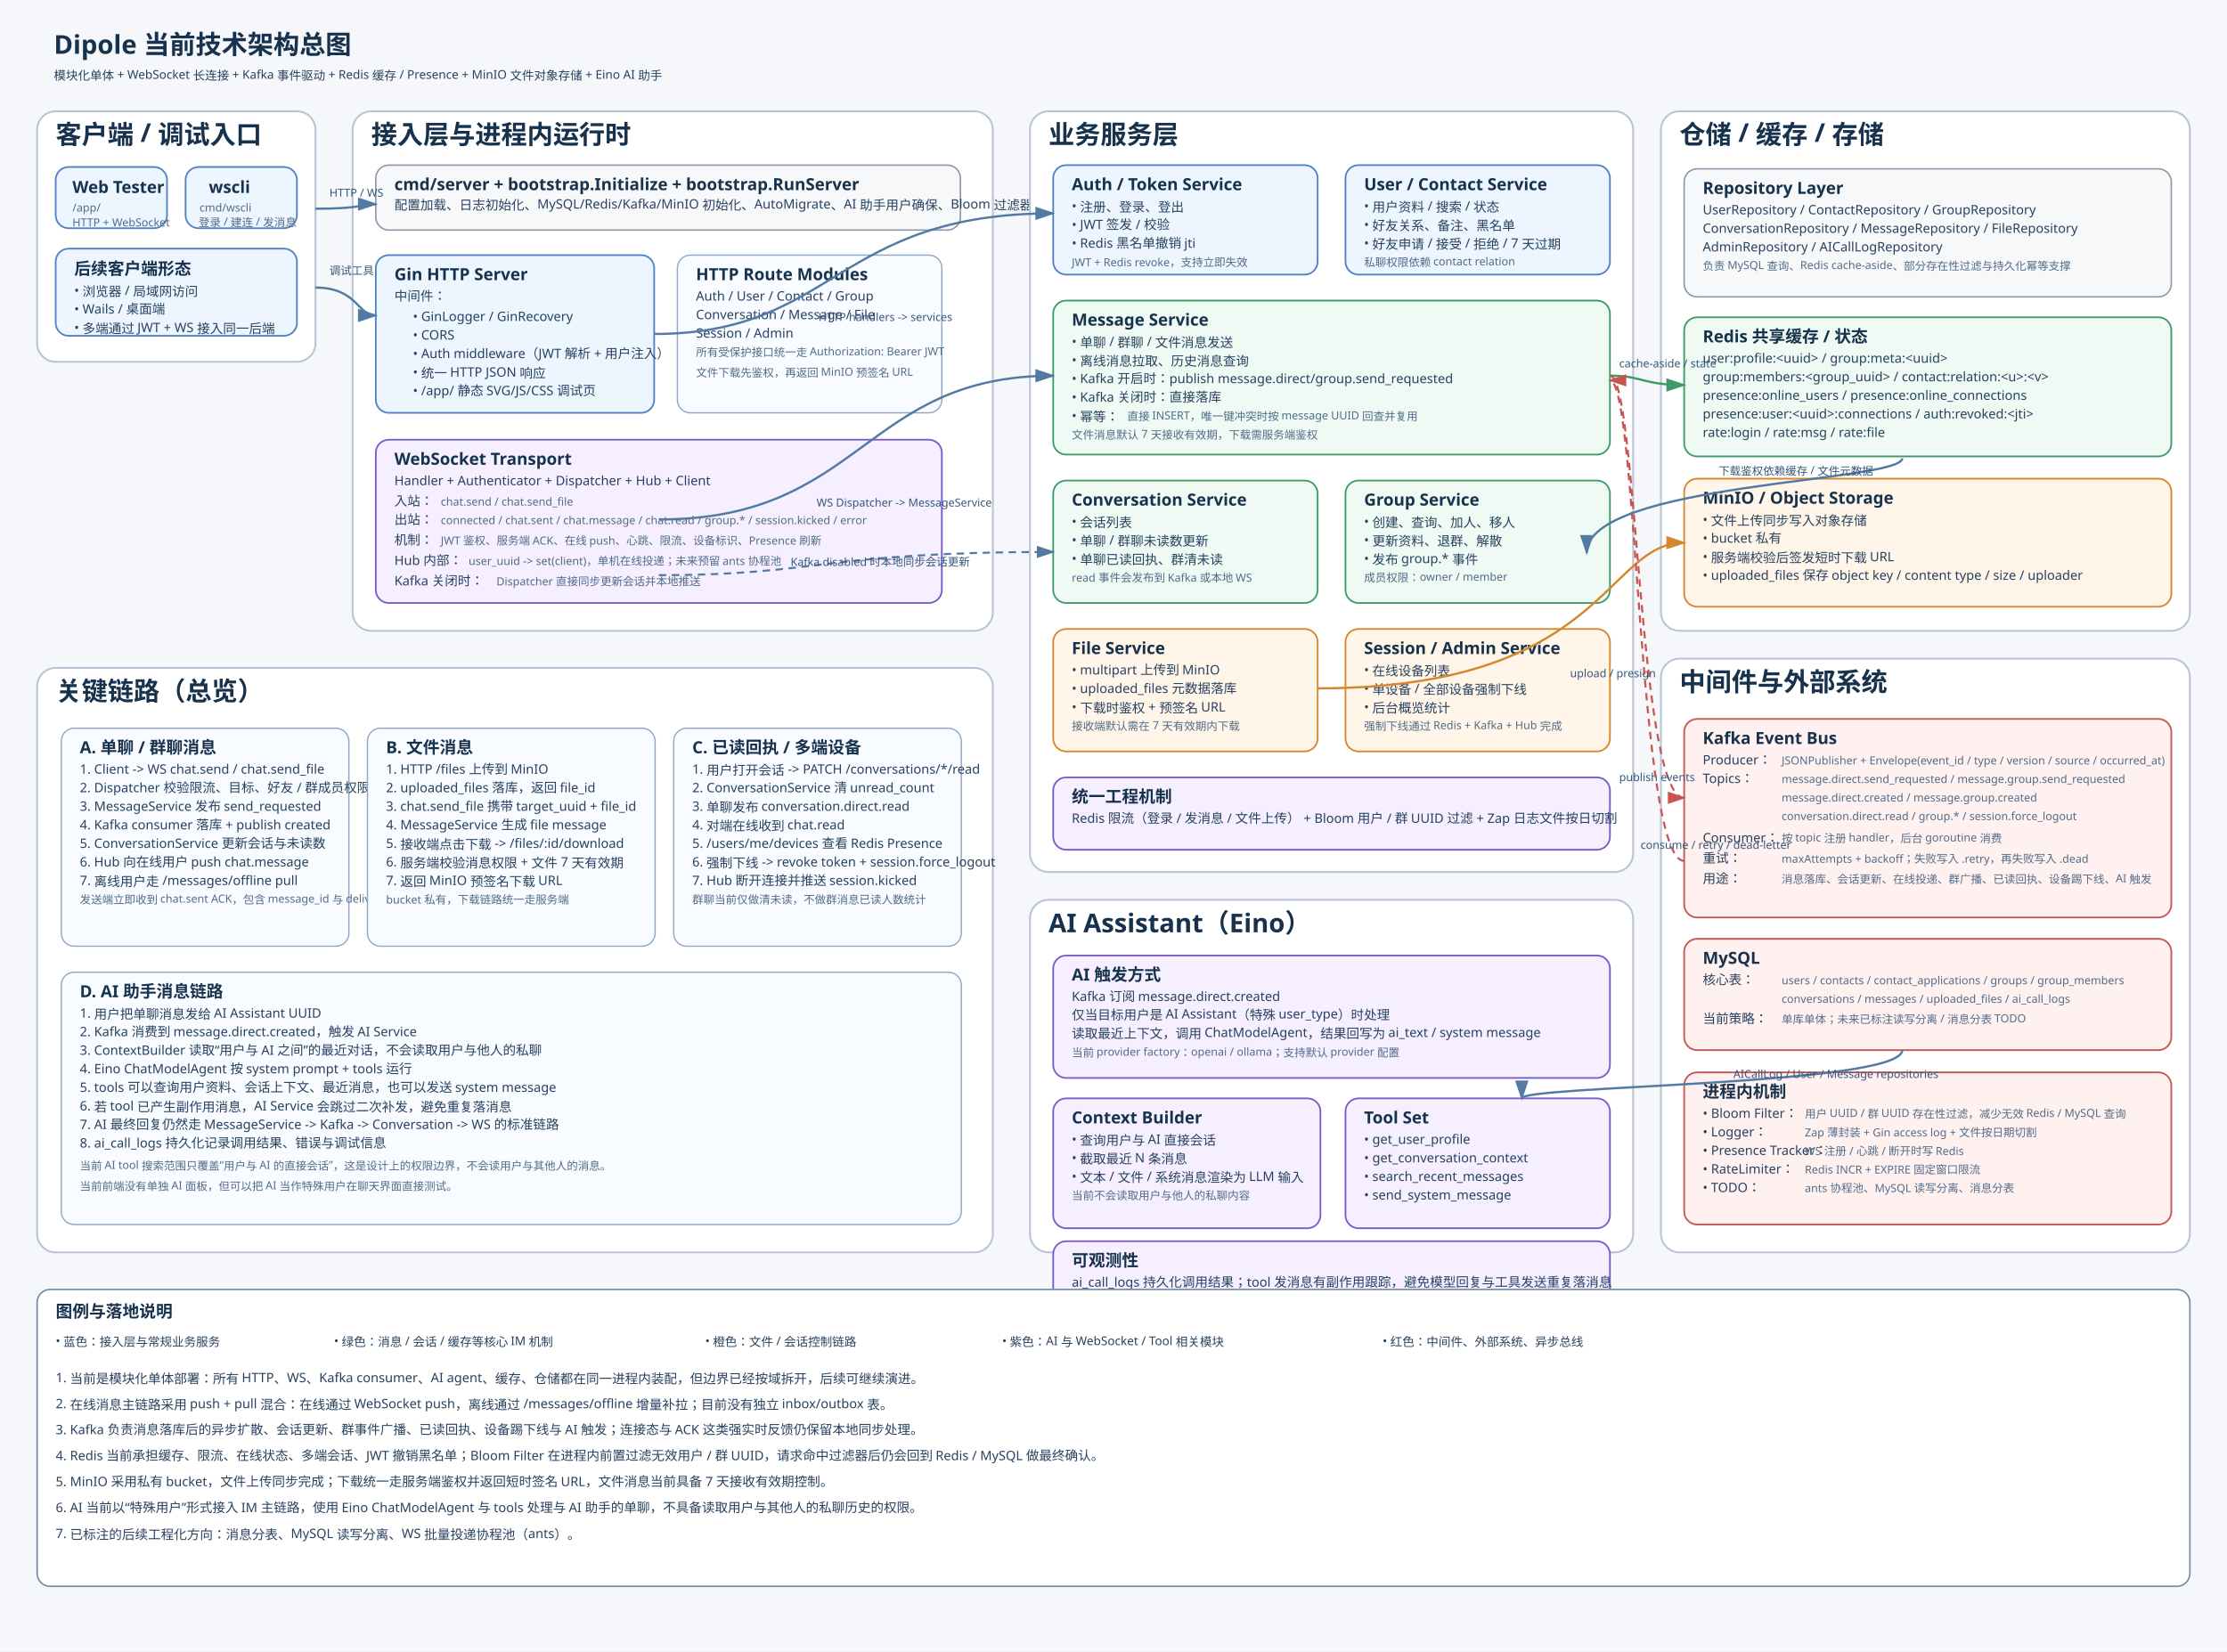
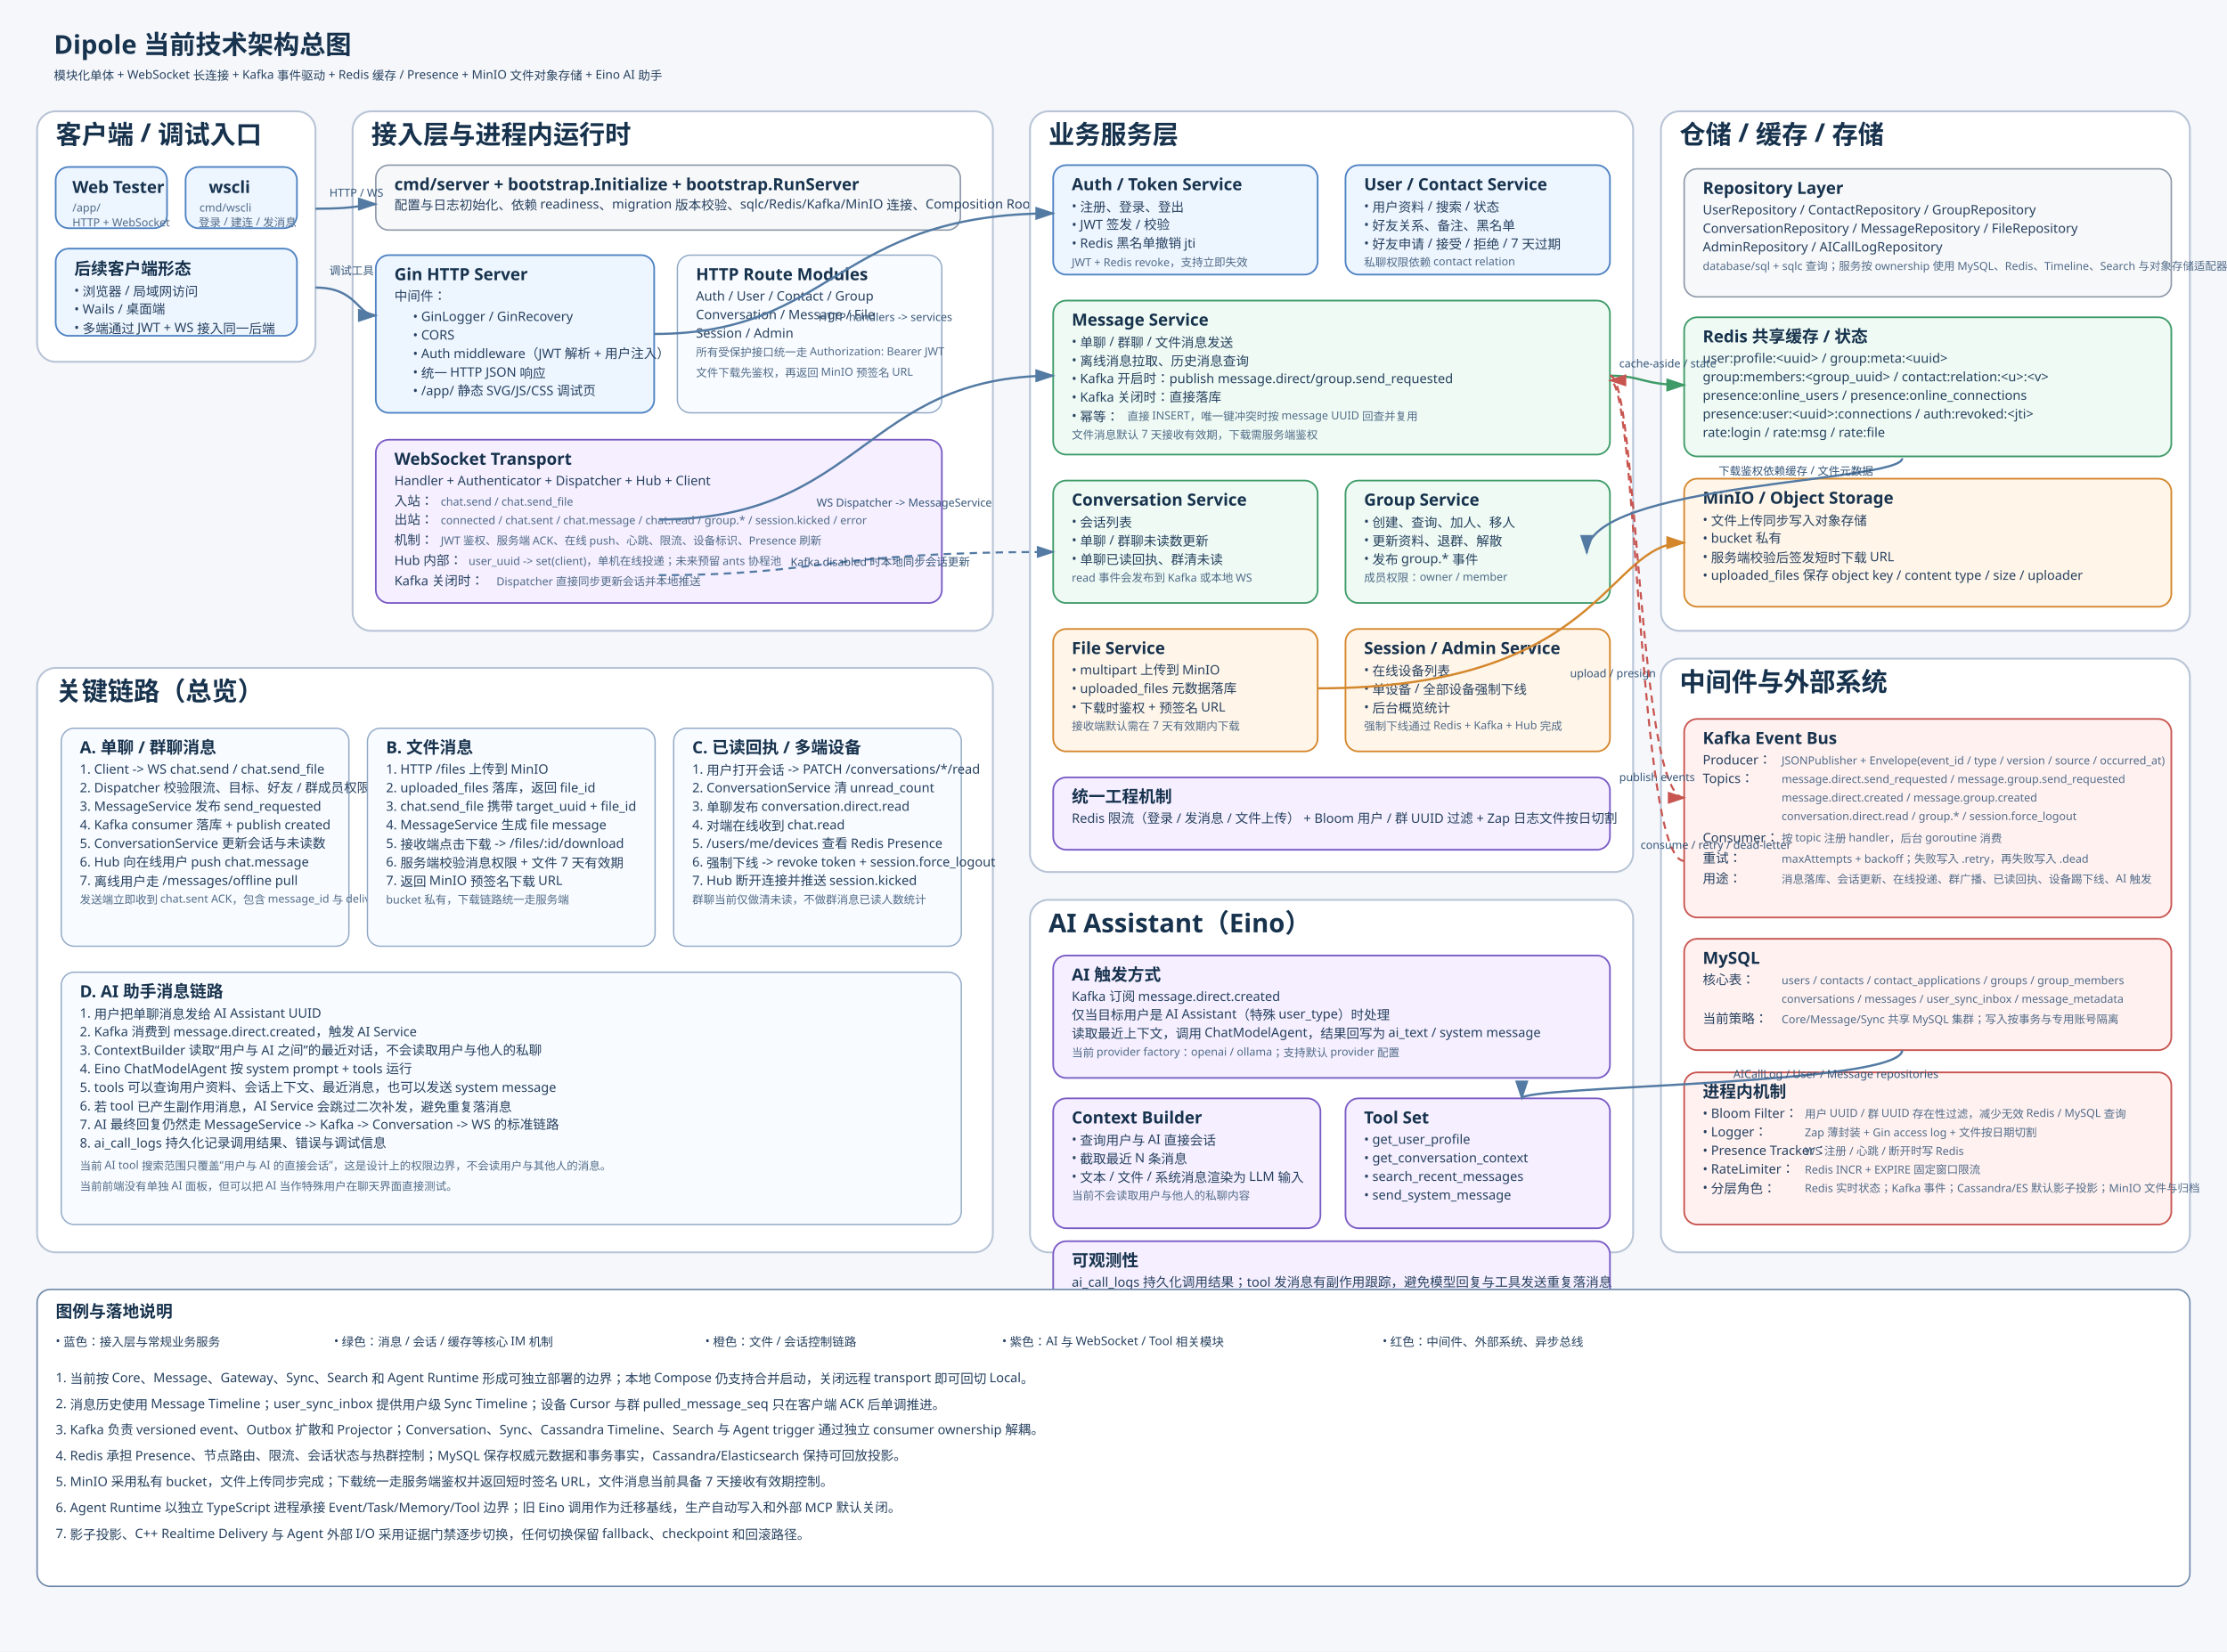
<svg xmlns="http://www.w3.org/2000/svg" width="2400" height="1780" viewBox="0 0 2400 1780" role="img" aria-labelledby="title desc">
  <defs>
    <style>
      .bg { fill: #f5f7fb; }
      .panel { fill: #ffffff; stroke: #b8c4d6; stroke-width: 2; rx: 20; ry: 20; }
      .panel-title { font: 700 28px 'IBM Plex Sans', 'Noto Sans SC', sans-serif; fill: #17324d; }
      .box { fill: #ffffff; stroke: #6f88a8; stroke-width: 1.6; rx: 14; ry: 14; }
      .box-soft { fill: #f8fbff; stroke: #90a8c5; stroke-width: 1.4; rx: 14; ry: 14; }
      .box-blue { fill: #edf5ff; stroke: #4f82c2; stroke-width: 1.8; rx: 14; ry: 14; }
      .box-green { fill: #eefaf3; stroke: #3e9b68; stroke-width: 1.8; rx: 14; ry: 14; }
      .box-orange { fill: #fff5e9; stroke: #d4872c; stroke-width: 1.8; rx: 14; ry: 14; }
      .box-purple { fill: #f5efff; stroke: #7a5bc5; stroke-width: 1.8; rx: 14; ry: 14; }
      .box-red { fill: #fff1f0; stroke: #c85550; stroke-width: 1.8; rx: 14; ry: 14; }
      .box-gray { fill: #f7f8fa; stroke: #8c97a8; stroke-width: 1.6; rx: 14; ry: 14; }
      .title { font: 700 18px 'IBM Plex Sans', 'Noto Sans SC', sans-serif; fill: #17324d; }
      .text { font: 14px 'IBM Plex Sans', 'Noto Sans SC', sans-serif; fill: #27415f; }
      .tiny { font: 12px 'IBM Plex Sans', 'Noto Sans SC', sans-serif; fill: #516b88; }
      .legend { font: 13px 'IBM Plex Sans', 'Noto Sans SC', sans-serif; fill: #27415f; }
      .arrow { stroke: #537aa3; stroke-width: 2.4; fill: none; marker-end: url(#arrowHead); }
      .arrow-dashed { stroke: #537aa3; stroke-width: 2.2; fill: none; stroke-dasharray: 8 6; marker-end: url(#arrowHead); }
      .arrow-green { stroke: #3e9b68; stroke-width: 2.4; fill: none; marker-end: url(#arrowHeadGreen); }
      .arrow-orange { stroke: #d4872c; stroke-width: 2.4; fill: none; marker-end: url(#arrowHeadOrange); }
      .arrow-red { stroke: #c85550; stroke-width: 2.2; fill: none; stroke-dasharray: 8 6; marker-end: url(#arrowHeadRed); }
      .connector-label { font: 12px 'IBM Plex Sans', 'Noto Sans SC', sans-serif; fill: #365678; }
    </style>
    <marker id="arrowHead" markerWidth="10" markerHeight="10" refX="8" refY="3" orient="auto">
      <path d="M0,0 L0,6 L9,3 z" fill="#537aa3" />
    </marker>
    <marker id="arrowHeadGreen" markerWidth="10" markerHeight="10" refX="8" refY="3" orient="auto">
      <path d="M0,0 L0,6 L9,3 z" fill="#3e9b68" />
    </marker>
    <marker id="arrowHeadOrange" markerWidth="10" markerHeight="10" refX="8" refY="3" orient="auto">
      <path d="M0,0 L0,6 L9,3 z" fill="#d4872c" />
    </marker>
    <marker id="arrowHeadRed" markerWidth="10" markerHeight="10" refX="8" refY="3" orient="auto">
      <path d="M0,0 L0,6 L9,3 z" fill="#c85550" />
    </marker>
  </defs>
  <rect class="bg" x="0" y="0" width="2400" height="1780" />
  <text x="58" y="58" class="panel-title">Dipole 当前技术架构总图</text>
  <text x="58" y="86" class="legend">模块化单体 + WebSocket 长连接 + Kafka 事件驱动 + Redis 缓存 / Presence + MinIO 文件对象存储 + Eino AI 助手</text>
  <g>
    <rect class="panel" x="40" y="120" width="300" height="270" />
    <text x="60" y="155" class="panel-title" font-size="22">客户端 / 调试入口</text>
    <rect class="box-blue" x="60" y="180" width="120" height="66" />
    <text x="78" y="208" class="title">Web Tester</text>
    <text x="78" y="228" class="tiny">/app/</text>
    <text x="78" y="244" class="tiny">HTTP + WebSocket</text>
    <rect class="box-blue" x="200" y="180" width="120" height="66" />
    <text x="225" y="208" class="title">wscli</text>
    <text x="215" y="228" class="tiny">cmd/wscli</text>
    <text x="214" y="244" class="tiny">登录 / 建连 / 发消息</text>
    <rect class="box-blue" x="60" y="268" width="260" height="94" />
    <text x="80" y="296" class="title">后续客户端形态</text>
    <text x="80" y="318" class="text">• 浏览器 / 局域网访问</text>
    <text x="80" y="338" class="text">• Wails / 桌面端</text>
    <text x="80" y="358" class="text">• 多端通过 JWT + WS 接入同一后端</text>
  </g>
  <g>
    <rect class="panel" x="380" y="120" width="690" height="560" />
    <text x="400" y="155" class="panel-title">接入层与进程内运行时</text>
    <rect class="box-gray" x="405" y="178" width="630" height="70" />
    <text x="425" y="205" class="title">cmd/server + bootstrap.Initialize + bootstrap.RunServer</text>
-     <text x="425" y="226" class="text">配置加载、日志初始化、MySQL/Redis/Kafka/MinIO 初始化、AutoMigrate、AI 助手用户确保、Bloom 过滤器预热</text>
+     <text x="425" y="226" class="text">配置与日志初始化、依赖 readiness、migration 版本校验、sqlc/Redis/Kafka/MinIO 连接、Composition Root 与 Bloom 过滤器预热</text>
    <rect class="box-blue" x="405" y="275" width="300" height="170" />
    <text x="425" y="302" class="title">Gin HTTP Server</text>
    <text x="425" y="324" class="text">中间件：</text>
    <text x="445" y="346" class="text">• GinLogger / GinRecovery</text>
    <text x="445" y="366" class="text">• CORS</text>
    <text x="445" y="386" class="text">• Auth middleware（JWT 解析 + 用户注入）</text>
    <text x="445" y="406" class="text">• 统一 HTTP JSON 响应</text>
    <text x="445" y="426" class="text">• /app/ 静态 SVG/JS/CSS 调试页</text>
    <rect class="box-soft" x="730" y="275" width="285" height="170" />
    <text x="750" y="302" class="title">HTTP Route Modules</text>
    <text x="750" y="324" class="text">Auth / User / Contact / Group</text>
    <text x="750" y="344" class="text">Conversation / Message / File</text>
    <text x="750" y="364" class="text">Session / Admin</text>
    <text x="750" y="384" class="tiny">所有受保护接口统一走 Authorization: Bearer JWT</text>
    <text x="750" y="406" class="tiny">文件下载先鉴权，再返回 MinIO 预签名 URL</text>
    <rect class="box-purple" x="405" y="474" width="610" height="176" />
    <text x="425" y="501" class="title">WebSocket Transport</text>
    <text x="425" y="523" class="text">Handler + Authenticator + Dispatcher + Hub + Client</text>
    <text x="425" y="545" class="text">入站：</text>
    <text x="475" y="545" class="tiny">chat.send / chat.send_file</text>
    <text x="425" y="565" class="text">出站：</text>
    <text x="475" y="565" class="tiny">connected / chat.sent / chat.message / chat.read / group.* / session.kicked / error</text>
    <text x="425" y="587" class="text">机制：</text>
    <text x="475" y="587" class="tiny">JWT 鉴权、服务端 ACK、在线 push、心跳、限流、设备标识、Presence 刷新</text>
    <text x="425" y="609" class="text">Hub 内部：</text>
    <text x="505" y="609" class="tiny">user_uuid -&gt; set(client)，单机在线投递；未来预留 ants 协程池</text>
    <text x="425" y="631" class="text">Kafka 关闭时：</text>
    <text x="535" y="631" class="tiny">Dispatcher 直接同步更新会话并本地推送</text>
  </g>
  <g>
    <rect class="panel" x="1110" y="120" width="650" height="820" />
    <text x="1130" y="155" class="panel-title">业务服务层</text>
    <rect class="box-blue" x="1135" y="178" width="285" height="118" />
    <text x="1155" y="205" class="title">Auth / Token Service</text>
    <text x="1155" y="227" class="text">• 注册、登录、登出</text>
    <text x="1155" y="247" class="text">• JWT 签发 / 校验</text>
    <text x="1155" y="267" class="text">• Redis 黑名单撤销 jti</text>
    <text x="1155" y="287" class="tiny">JWT + Redis revoke，支持立即失效</text>
    <rect class="box-blue" x="1450" y="178" width="285" height="118" />
    <text x="1470" y="205" class="title">User / Contact Service</text>
    <text x="1470" y="227" class="text">• 用户资料 / 搜索 / 状态</text>
    <text x="1470" y="247" class="text">• 好友关系、备注、黑名单</text>
    <text x="1470" y="267" class="text">• 好友申请 / 接受 / 拒绝 / 7 天过期</text>
    <text x="1470" y="287" class="tiny">私聊权限依赖 contact relation</text>
    <rect class="box-green" x="1135" y="324" width="600" height="166" />
    <text x="1155" y="351" class="title">Message Service</text>
    <text x="1155" y="373" class="text">• 单聊 / 群聊 / 文件消息发送</text>
    <text x="1155" y="393" class="text">• 离线消息拉取、历史消息查询</text>
    <text x="1155" y="413" class="text">• Kafka 开启时：publish message.direct/group.send_requested</text>
    <text x="1155" y="433" class="text">• Kafka 关闭时：直接落库</text>
    <text x="1155" y="453" class="text">• 幂等：</text>
    <text x="1215" y="453" class="tiny">直接 INSERT，唯一键冲突时按 message UUID 回查并复用</text>
    <text x="1155" y="473" class="tiny">文件消息默认 7 天接收有效期，下载需服务端鉴权</text>
    <rect class="box-green" x="1135" y="518" width="285" height="132" />
    <text x="1155" y="545" class="title">Conversation Service</text>
    <text x="1155" y="567" class="text">• 会话列表</text>
    <text x="1155" y="587" class="text">• 单聊 / 群聊未读数更新</text>
    <text x="1155" y="607" class="text">• 单聊已读回执、群清未读</text>
    <text x="1155" y="627" class="tiny">read 事件会发布到 Kafka 或本地 WS</text>
    <rect class="box-green" x="1450" y="518" width="285" height="132" />
    <text x="1470" y="545" class="title">Group Service</text>
    <text x="1470" y="567" class="text">• 创建、查询、加人、移人</text>
    <text x="1470" y="587" class="text">• 更新资料、退群、解散</text>
    <text x="1470" y="607" class="text">• 发布 group.* 事件</text>
    <text x="1470" y="627" class="tiny">成员权限：owner / member</text>
    <rect class="box-orange" x="1135" y="678" width="285" height="132" />
    <text x="1155" y="705" class="title">File Service</text>
    <text x="1155" y="727" class="text">• multipart 上传到 MinIO</text>
    <text x="1155" y="747" class="text">• uploaded_files 元数据落库</text>
    <text x="1155" y="767" class="text">• 下载时鉴权 + 预签名 URL</text>
    <text x="1155" y="787" class="tiny">接收端默认需在 7 天有效期内下载</text>
    <rect class="box-orange" x="1450" y="678" width="285" height="132" />
    <text x="1470" y="705" class="title">Session / Admin Service</text>
    <text x="1470" y="727" class="text">• 在线设备列表</text>
    <text x="1470" y="747" class="text">• 单设备 / 全部设备强制下线</text>
    <text x="1470" y="767" class="text">• 后台概览统计</text>
    <text x="1470" y="787" class="tiny">强制下线通过 Redis + Kafka + Hub 完成</text>
    <rect class="box-purple" x="1135" y="838" width="600" height="78" />
    <text x="1155" y="865" class="title">统一工程机制</text>
    <text x="1155" y="887" class="text">Redis 限流（登录 / 发消息 / 文件上传） + Bloom 用户 / 群 UUID 过滤 + Zap 日志文件按日切割</text>
  </g>
  <g>
    <rect class="panel" x="1110" y="970" width="650" height="380" />
    <text x="1130" y="1005" class="panel-title">AI Assistant（Eino）</text>
    <rect class="box-purple" x="1135" y="1030" width="600" height="132" />
    <text x="1155" y="1057" class="title">AI 触发方式</text>
    <text x="1155" y="1079" class="text">Kafka 订阅 message.direct.created</text>
    <text x="1155" y="1099" class="text">仅当目标用户是 AI Assistant（特殊 user_type）时处理</text>
    <text x="1155" y="1119" class="text">读取最近上下文，调用 ChatModelAgent，结果回写为 ai_text / system message</text>
    <text x="1155" y="1139" class="tiny">当前 provider factory：openai / ollama；支持默认 provider 配置</text>
    <rect class="box-purple" x="1135" y="1184" width="288" height="140" />
    <text x="1155" y="1211" class="title">Context Builder</text>
    <text x="1155" y="1233" class="text">• 查询用户与 AI 直接会话</text>
    <text x="1155" y="1253" class="text">• 截取最近 N 条消息</text>
    <text x="1155" y="1273" class="text">• 文本 / 文件 / 系统消息渲染为 LLM 输入</text>
    <text x="1155" y="1293" class="tiny">当前不会读取用户与他人的私聊内容</text>
    <rect class="box-purple" x="1450" y="1184" width="285" height="140" />
    <text x="1470" y="1211" class="title">Tool Set</text>
    <text x="1470" y="1233" class="text">• get_user_profile</text>
    <text x="1470" y="1253" class="text">• get_conversation_context</text>
    <text x="1470" y="1273" class="text">• search_recent_messages</text>
    <text x="1470" y="1293" class="text">• send_system_message</text>
    <rect class="box-purple" x="1135" y="1338" width="600" height="72" />
    <text x="1155" y="1365" class="title">可观测性</text>
    <text x="1155" y="1387" class="text">ai_call_logs 持久化调用结果；tool 发消息有副作用跟踪，避免模型回复与工具发送重复落消息</text>
  </g>
  <g>
    <rect class="panel" x="1790" y="120" width="570" height="560" />
    <text x="1810" y="155" class="panel-title">仓储 / 缓存 / 存储</text>
    <rect class="box-gray" x="1815" y="182" width="525" height="138" />
    <text x="1835" y="209" class="title">Repository Layer</text>
    <text x="1835" y="231" class="text">UserRepository / ContactRepository / GroupRepository</text>
    <text x="1835" y="251" class="text">ConversationRepository / MessageRepository / FileRepository</text>
    <text x="1835" y="271" class="text">AdminRepository / AICallLogRepository</text>
-     <text x="1835" y="291" class="tiny">负责 MySQL 查询、Redis cache-aside、部分存在性过滤与持久化幂等支撑</text>
+     <text x="1835" y="291" class="tiny">database/sql + sqlc 查询；服务按 ownership 使用 MySQL、Redis、Timeline、Search 与对象存储适配器</text>
    <rect class="box-green" x="1815" y="342" width="525" height="150" />
    <text x="1835" y="369" class="title">Redis 共享缓存 / 状态</text>
    <text x="1835" y="391" class="text">user:profile:&lt;uuid&gt; / group:meta:&lt;uuid&gt;</text>
    <text x="1835" y="411" class="text">group:members:&lt;group_uuid&gt; / contact:relation:&lt;u&gt;:&lt;v&gt;</text>
    <text x="1835" y="431" class="text">presence:online_users / presence:online_connections</text>
    <text x="1835" y="451" class="text">presence:user:&lt;uuid&gt;:connections / auth:revoked:&lt;jti&gt;</text>
    <text x="1835" y="471" class="text">rate:login / rate:msg / rate:file</text>
    <rect class="box-orange" x="1815" y="516" width="525" height="138" />
    <text x="1835" y="543" class="title">MinIO / Object Storage</text>
    <text x="1835" y="565" class="text">• 文件上传同步写入对象存储</text>
    <text x="1835" y="585" class="text">• bucket 私有</text>
    <text x="1835" y="605" class="text">• 服务端校验后签发短时下载 URL</text>
    <text x="1835" y="625" class="text">• uploaded_files 保存 object key / content type / size / uploader</text>
  </g>
  <g>
    <rect class="panel" x="1790" y="710" width="570" height="640" />
    <text x="1810" y="745" class="panel-title">中间件与外部系统</text>
    <rect class="box-red" x="1815" y="775" width="525" height="214" />
    <text x="1835" y="802" class="title">Kafka Event Bus</text>
    <text x="1835" y="824" class="text">Producer：</text>
    <text x="1920" y="824" class="tiny">JSONPublisher + Envelope(event_id / type / version / source / occurred_at)</text>
    <text x="1835" y="844" class="text">Topics：</text>
    <text x="1920" y="844" class="tiny">message.direct.send_requested / message.group.send_requested</text>
    <text x="1920" y="864" class="tiny">message.direct.created / message.group.created</text>
    <text x="1920" y="884" class="tiny">conversation.direct.read / group.* / session.force_logout</text>
    <text x="1835" y="908" class="text">Consumer：</text>
    <text x="1920" y="908" class="tiny">按 topic 注册 handler，后台 goroutine 消费</text>
    <text x="1835" y="930" class="text">重试：</text>
    <text x="1920" y="930" class="tiny">maxAttempts + backoff；失败写入 .retry，再失败写入 .dead</text>
    <text x="1835" y="952" class="text">用途：</text>
    <text x="1920" y="952" class="tiny">消息落库、会话更新、在线投递、群广播、已读回执、设备踢下线、AI 触发</text>
    <rect class="box-red" x="1815" y="1012" width="525" height="120" />
    <text x="1835" y="1039" class="title">MySQL</text>
    <text x="1835" y="1061" class="text">核心表：</text>
    <text x="1920" y="1061" class="tiny">users / contacts / contact_applications / groups / group_members</text>
-     <text x="1920" y="1081" class="tiny">conversations / messages / uploaded_files / ai_call_logs</text>
+     <text x="1920" y="1081" class="tiny">conversations / messages / user_sync_inbox / message_metadata</text>
    <text x="1835" y="1103" class="text">当前策略：</text>
-     <text x="1920" y="1103" class="tiny">单库单体；未来已标注读写分离 / 消息分表 TODO</text>
+     <text x="1920" y="1103" class="tiny">Core/Message/Sync 共享 MySQL 集群；写入按事务与专用账号隔离</text>
    <rect class="box-red" x="1815" y="1156" width="525" height="164" />
    <text x="1835" y="1183" class="title">进程内机制</text>
    <text x="1835" y="1205" class="text">• Bloom Filter：</text>
    <text x="1945" y="1205" class="tiny">用户 UUID / 群 UUID 存在性过滤，减少无效 Redis / MySQL 查询</text>
    <text x="1835" y="1225" class="text">• Logger：</text>
    <text x="1945" y="1225" class="tiny">Zap 薄封装 + Gin access log + 文件按日期切割</text>
    <text x="1835" y="1245" class="text">• Presence Tracker：</text>
    <text x="1945" y="1245" class="tiny">WS 注册 / 心跳 / 断开时写 Redis</text>
    <text x="1835" y="1265" class="text">• RateLimiter：</text>
    <text x="1945" y="1265" class="tiny">Redis INCR + EXPIRE 固定窗口限流</text>
-     <text x="1835" y="1285" class="text">• TODO：</text>
-     <text x="1945" y="1285" class="tiny">ants 协程池、MySQL 读写分离、消息分表</text>
+     <text x="1835" y="1285" class="text">• 分层角色：</text>
+     <text x="1945" y="1285" class="tiny">Redis 实时状态；Kafka 事件；Cassandra/ES 默认影子投影；MinIO 文件与归档</text>
  </g>
  <g>
    <rect class="panel" x="40" y="720" width="1030" height="630" />
    <text x="60" y="755" class="panel-title">关键链路（总览）</text>
    <rect class="box-soft" x="66" y="785" width="310" height="235" />
    <text x="86" y="812" class="title">A. 单聊 / 群聊消息</text>
    <text x="86" y="834" class="text">1. Client -&gt; WS chat.send / chat.send_file</text>
    <text x="86" y="854" class="text">2. Dispatcher 校验限流、目标、好友 / 群成员权限</text>
    <text x="86" y="874" class="text">3. MessageService 发布 send_requested</text>
    <text x="86" y="894" class="text">4. Kafka consumer 落库 + publish created</text>
    <text x="86" y="914" class="text">5. ConversationService 更新会话与未读数</text>
    <text x="86" y="934" class="text">6. Hub 向在线用户 push chat.message</text>
    <text x="86" y="954" class="text">7. 离线用户走 /messages/offline pull</text>
    <text x="86" y="974" class="tiny">发送端立即收到 chat.sent ACK，包含 message_id 与 delivered 标志</text>
    <rect class="box-soft" x="396" y="785" width="310" height="235" />
    <text x="416" y="812" class="title">B. 文件消息</text>
    <text x="416" y="834" class="text">1. HTTP /files 上传到 MinIO</text>
    <text x="416" y="854" class="text">2. uploaded_files 落库，返回 file_id</text>
    <text x="416" y="874" class="text">3. chat.send_file 携带 target_uuid + file_id</text>
    <text x="416" y="894" class="text">4. MessageService 生成 file message</text>
    <text x="416" y="914" class="text">5. 接收端点击下载 -&gt; /files/:id/download</text>
    <text x="416" y="934" class="text">6. 服务端校验消息权限 + 文件 7 天有效期</text>
    <text x="416" y="954" class="text">7. 返回 MinIO 预签名下载 URL</text>
    <text x="416" y="974" class="tiny">bucket 私有，下载链路统一走服务端</text>
    <rect class="box-soft" x="726" y="785" width="310" height="235" />
    <text x="746" y="812" class="title">C. 已读回执 / 多端设备</text>
    <text x="746" y="834" class="text">1. 用户打开会话 -&gt; PATCH /conversations/*/read</text>
    <text x="746" y="854" class="text">2. ConversationService 清 unread_count</text>
    <text x="746" y="874" class="text">3. 单聊发布 conversation.direct.read</text>
    <text x="746" y="894" class="text">4. 对端在线收到 chat.read</text>
    <text x="746" y="914" class="text">5. /users/me/devices 查看 Redis Presence</text>
    <text x="746" y="934" class="text">6. 强制下线 -&gt; revoke token + session.force_logout</text>
    <text x="746" y="954" class="text">7. Hub 断开连接并推送 session.kicked</text>
    <text x="746" y="974" class="tiny">群聊当前仅做清未读，不做群消息已读人数统计</text>
    <rect class="box-soft" x="66" y="1048" width="970" height="272" />
    <text x="86" y="1075" class="title">D. AI 助手消息链路</text>
    <text x="86" y="1097" class="text">1. 用户把单聊消息发给 AI Assistant UUID</text>
    <text x="86" y="1117" class="text">2. Kafka 消费到 message.direct.created，触发 AI Service</text>
    <text x="86" y="1137" class="text">3. ContextBuilder 读取“用户与 AI 之间”的最近对话，不会读取用户与他人的私聊</text>
    <text x="86" y="1157" class="text">4. Eino ChatModelAgent 按 system prompt + tools 运行</text>
    <text x="86" y="1177" class="text">5. tools 可以查询用户资料、会话上下文、最近消息，也可以发送 system message</text>
    <text x="86" y="1197" class="text">6. 若 tool 已产生副作用消息，AI Service 会跳过二次补发，避免重复落消息</text>
    <text x="86" y="1217" class="text">7. AI 最终回复仍然走 MessageService -&gt; Kafka -&gt; Conversation -&gt; WS 的标准链路</text>
    <text x="86" y="1237" class="text">8. ai_call_logs 持久化记录调用结果、错误与调试信息</text>
    <text x="86" y="1261" class="tiny">当前 AI tool 搜索范围只覆盖“用户与 AI 的直接会话”，这是设计上的权限边界，不会读用户与其他人的消息。</text>
    <text x="86" y="1283" class="tiny">当前前端没有单独 AI 面板，但可以把 AI 当作特殊用户在聊天界面直接测试。</text>
  </g>
  <g>
    <path class="arrow" d="M340 225 C390 225, 390 220, 405 220" />
    <text x="355" y="212" class="connector-label">HTTP / WS</text>
    <path class="arrow" d="M340 310 C385 310, 385 340, 405 340" />
    <text x="355" y="296" class="connector-label">调试工具</text>
    <path class="arrow" d="M705 360 C900 360, 900 230, 1135 230" />
    <text x="882" y="346" class="connector-label">HTTP handlers -&gt; services</text>
    <path class="arrow" d="M710 560 C930 560, 930 405, 1135 405" />
    <text x="880" y="546" class="connector-label">WS Dispatcher -&gt; MessageService</text>
    <path class="arrow-dashed" d="M710 620 C885 620, 885 595, 1135 595" />
    <text x="852" y="610" class="connector-label">Kafka disabled 时本地同步会话更新</text>
    <path class="arrow-green" d="M1735 405 C1770 405, 1770 415, 1815 415" />
    <text x="1745" y="396" class="connector-label">cache-aside / state</text>
    <path class="arrow-orange" d="M1420 742 C1730 742, 1730 585, 1815 585" />
    <text x="1692" y="730" class="connector-label">upload / presign</text>
    <path class="arrow-red" d="M1735 405 C1765 405, 1765 860, 1815 860" />
    <text x="1745" y="842" class="connector-label">publish events</text>
    <path class="arrow-red" d="M1815 928 C1765 928, 1765 410, 1735 410" />
    <text x="1768" y="915" class="connector-label">consume / retry / dead-letter</text>
    <path class="arrow" d="M2050 1132 C2050 1170, 1640 1170, 1640 1184" />
    <text x="1868" y="1162" class="connector-label">AICallLog / User / Message repositories</text>
    <path class="arrow" d="M2050 494 C2050 520, 1710 520, 1710 596" />
    <text x="1852" y="512" class="connector-label">下载鉴权依赖缓存 / 文件元数据</text>
  </g>
  <g>
    <rect class="box" x="40" y="1390" width="2320" height="320" />
    <text x="60" y="1420" class="title">图例与落地说明</text>
    <text x="60" y="1450" class="legend">• 蓝色：接入层与常规业务服务</text>
    <text x="360" y="1450" class="legend">• 绿色：消息 / 会话 / 缓存等核心 IM 机制</text>
    <text x="760" y="1450" class="legend">• 橙色：文件 / 会话控制链路</text>
    <text x="1080" y="1450" class="legend">• 紫色：AI 与 WebSocket / Tool 相关模块</text>
    <text x="1490" y="1450" class="legend">• 红色：中间件、外部系统、异步总线</text>
-     <text x="60" y="1490" class="text">1. 当前是模块化单体部署：所有 HTTP、WS、Kafka consumer、AI agent、缓存、仓储都在同一进程内装配，但边界已经按域拆开，后续可继续演进。</text>
-     <text x="60" y="1518" class="text">2. 在线消息主链路采用 push + pull 混合：在线通过 WebSocket push，离线通过 /messages/offline 增量补拉；目前没有独立 inbox/outbox 表。</text>
-     <text x="60" y="1546" class="text">3. Kafka 负责消息落库后的异步扩散、会话更新、群事件广播、已读回执、设备踢下线与 AI 触发；连接态与 ACK 这类强实时反馈仍保留本地同步处理。</text>
-     <text x="60" y="1574" class="text">4. Redis 当前承担缓存、限流、在线状态、多端会话、JWT 撤销黑名单；Bloom Filter 在进程内前置过滤无效用户 / 群 UUID，请求命中过滤器后仍会回到 Redis / MySQL 做最终确认。</text>
+     <text x="60" y="1490" class="text">1. 当前按 Core、Message、Gateway、Sync、Search 和 Agent Runtime 形成可独立部署的边界；本地 Compose 仍支持合并启动，关闭远程 transport 即可回切 Local。</text>
+     <text x="60" y="1518" class="text">2. 消息历史使用 Message Timeline；user_sync_inbox 提供用户级 Sync Timeline；设备 Cursor 与群 pulled_message_seq 只在客户端 ACK 后单调推进。</text>
+     <text x="60" y="1546" class="text">3. Kafka 负责 versioned event、Outbox 扩散和 Projector；Conversation、Sync、Cassandra Timeline、Search 与 Agent trigger 通过独立 consumer ownership 解耦。</text>
+     <text x="60" y="1574" class="text">4. Redis 承担 Presence、节点路由、限流、会话状态与热群控制；MySQL 保存权威元数据和事务事实，Cassandra/Elasticsearch 保持可回放投影。</text>
    <text x="60" y="1602" class="text">5. MinIO 采用私有 bucket，文件上传同步完成；下载统一走服务端鉴权并返回短时签名 URL，文件消息当前具备 7 天接收有效期控制。</text>
-     <text x="60" y="1630" class="text">6. AI 当前以“特殊用户”形式接入 IM 主链路，使用 Eino ChatModelAgent 与 tools 处理与 AI 助手的单聊，不具备读取用户与其他人的私聊历史的权限。</text>
-     <text x="60" y="1658" class="text">7. 已标注的后续工程化方向：消息分表、MySQL 读写分离、WS 批量投递协程池（ants）。</text>
+     <text x="60" y="1630" class="text">6. Agent Runtime 以独立 TypeScript 进程承接 Event/Task/Memory/Tool 边界；旧 Eino 调用作为迁移基线，生产自动写入和外部 MCP 默认关闭。</text>
+     <text x="60" y="1658" class="text">7. 影子投影、C++ Realtime Delivery 与 Agent 外部 I/O 采用证据门禁逐步切换，任何切换保留 fallback、checkpoint 和回滚路径。</text>
  </g>
</svg>
